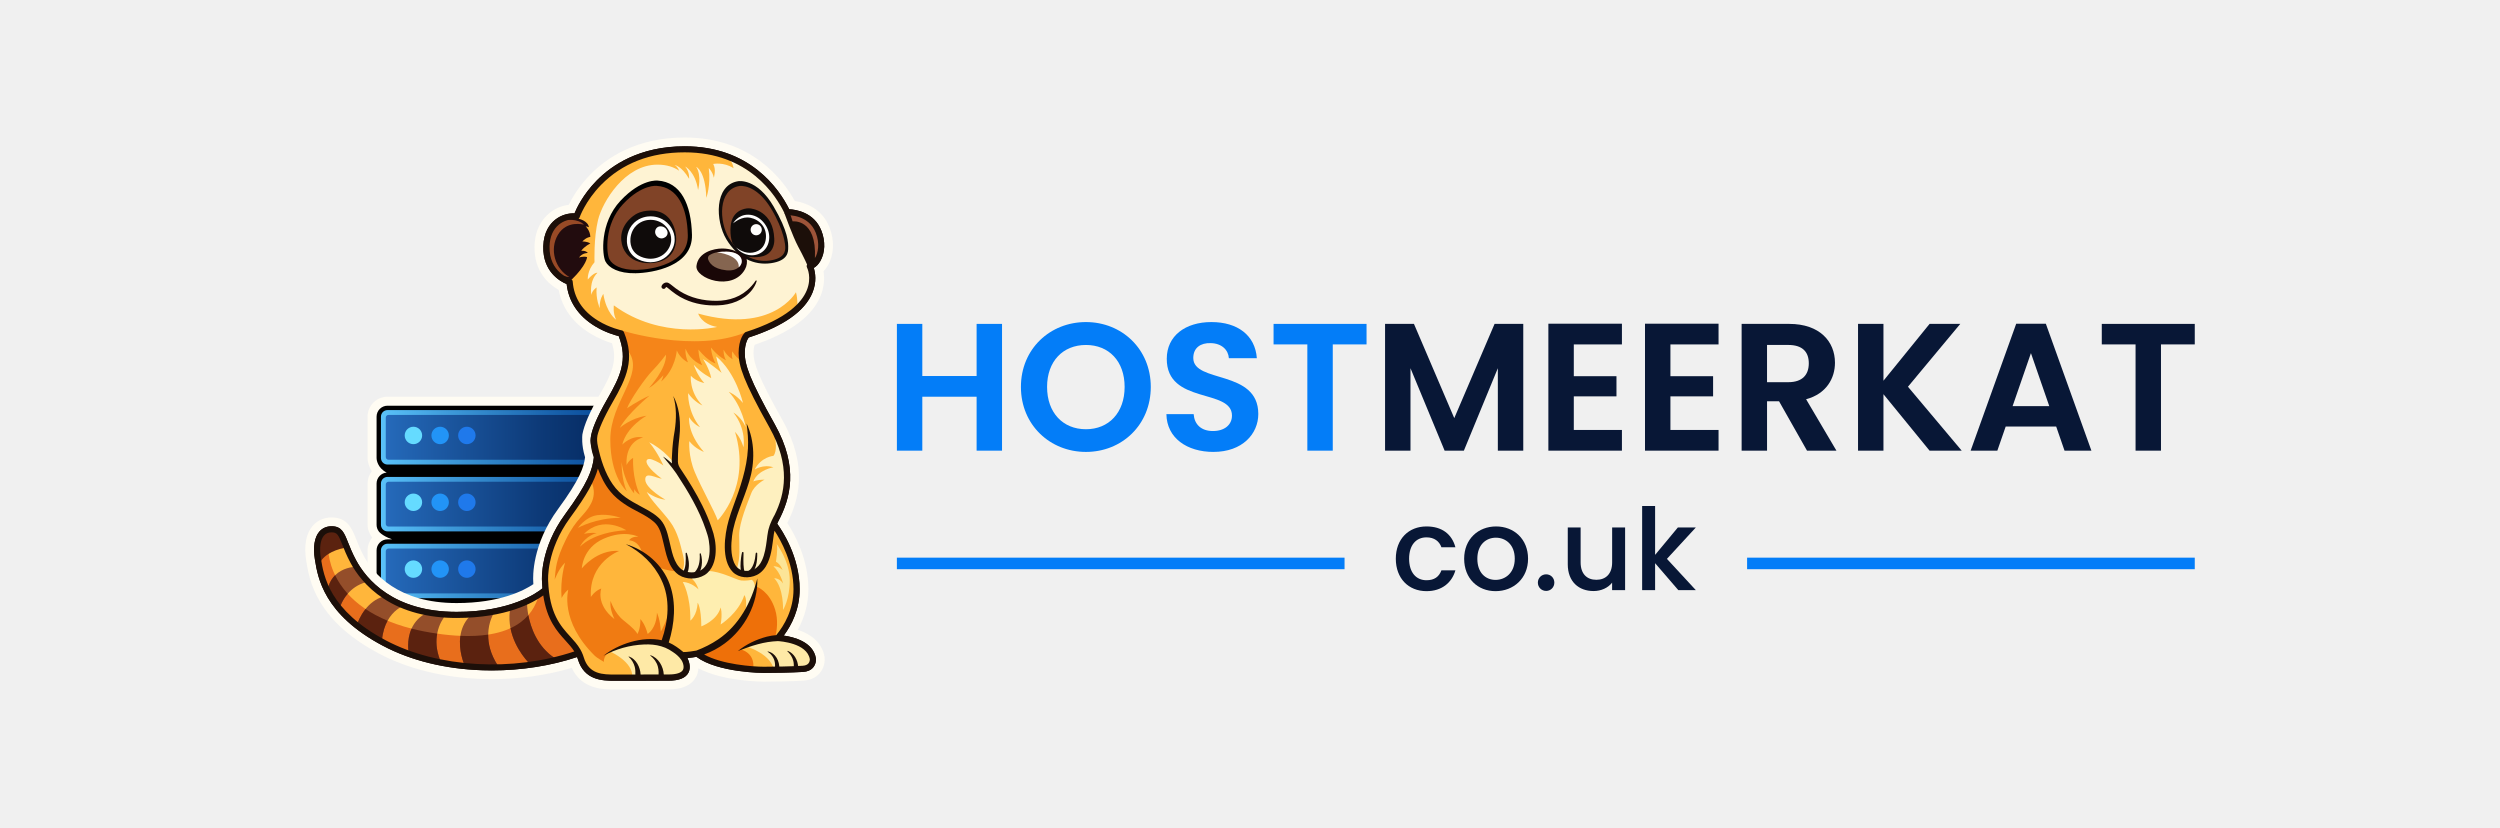
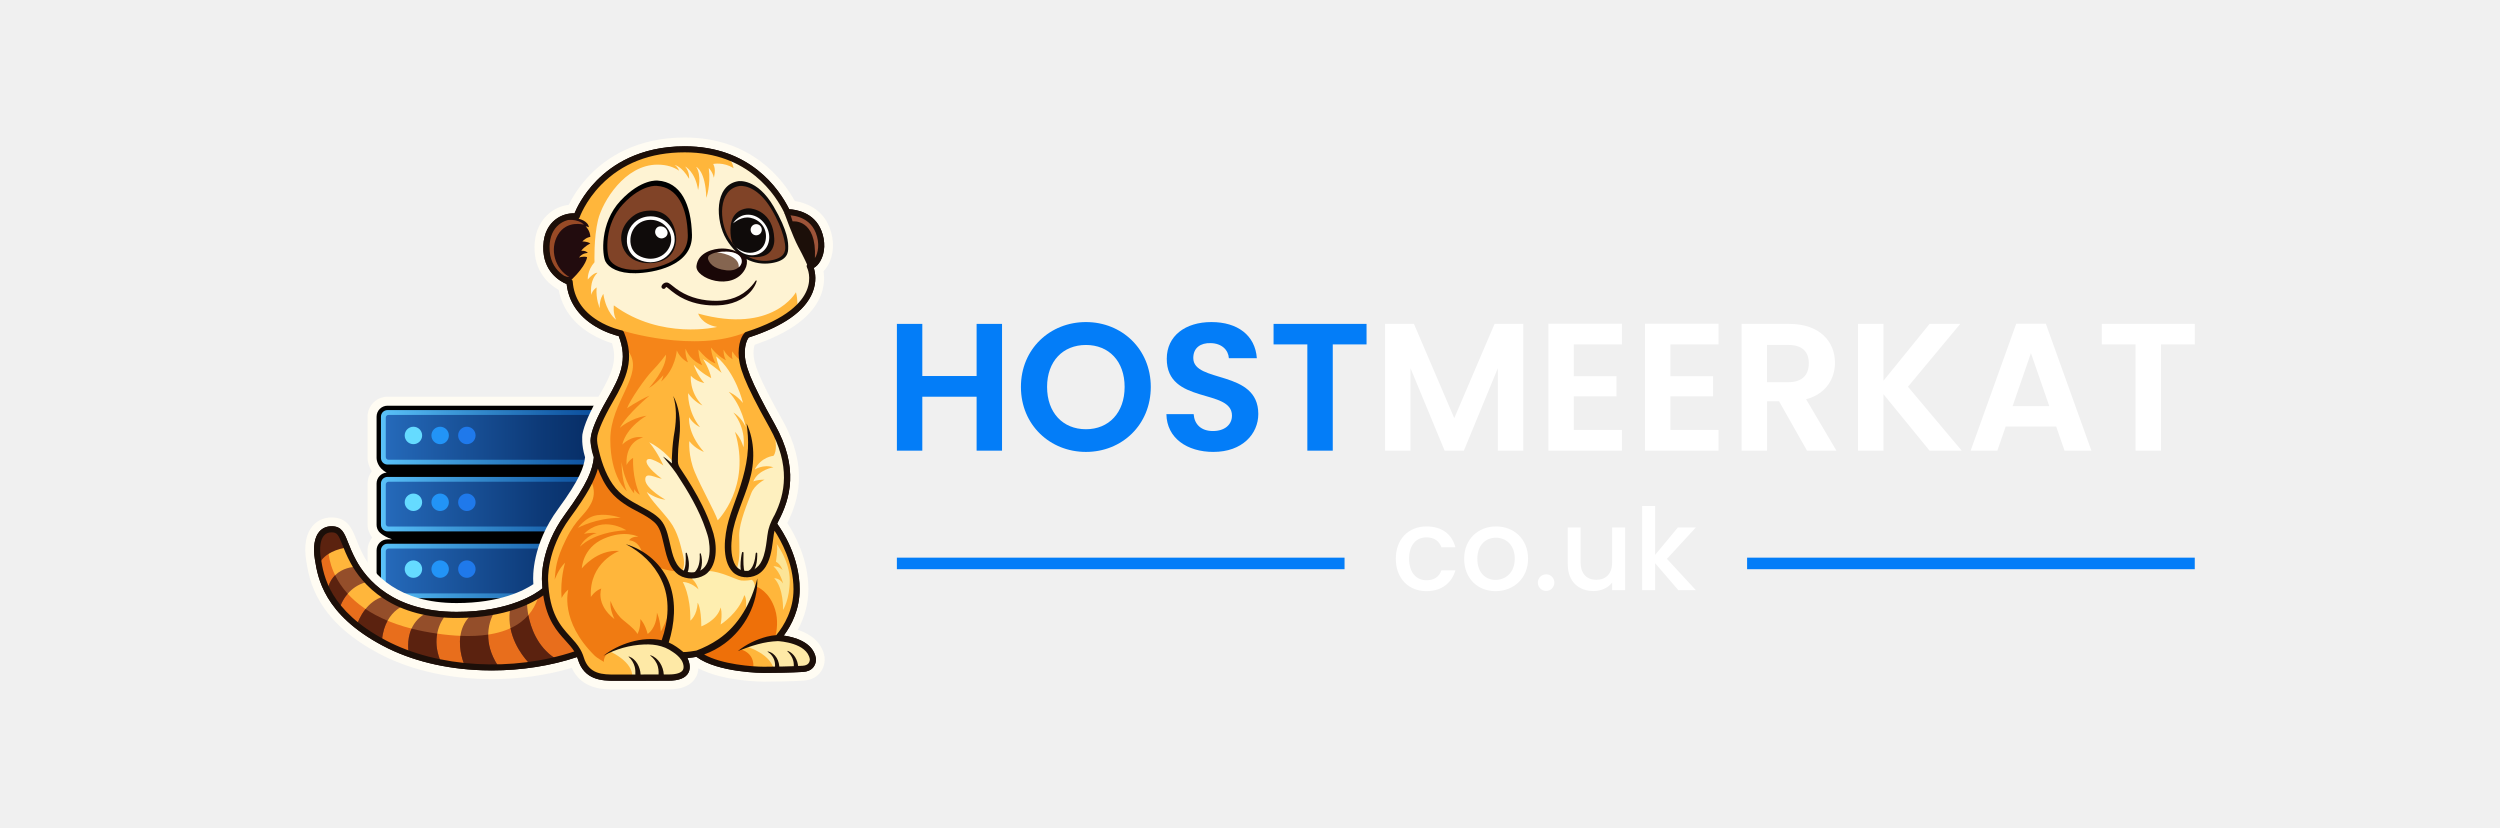
<svg xmlns="http://www.w3.org/2000/svg" xmlns:xlink="http://www.w3.org/1999/xlink" id="Layer_1" data-name="Layer 1" viewBox="0 0 1600 529.29">
  <defs>
    <style>
      .cls-1 {
        fill: url(#linear-gradient-2);
      }

      .cls-2 {
-         fill: #081736;
+         fill: #ffffff;
      }

      .cls-3 {
        fill: #1f79eb;
      }

      .cls-4 {
        fill: #fee9a6;
      }

      .cls-5 {
        fill: #fef2ca;
      }

      .cls-6 {
        fill: #5b220f;
      }

      .cls-7 {
        fill: #ffab30;
      }

      .cls-8 {
        fill: #fff;
      }

      .cls-9 {
        fill: #65dbff;
      }

      .cls-10 {
        fill: url(#linear-gradient-4);
      }

      .cls-11 {
        fill: #1c0f09;
      }

      .cls-12 {
        fill: #feeeb0;
      }

      .cls-13 {
        fill: #e86e1c;
      }

      .cls-14 {
        fill: #9e5439;
      }

      .cls-15 {
        fill: url(#linear-gradient-3);
      }

      .cls-16 {
        fill: url(#linear-gradient-5);
      }

      .cls-17 {
        fill: #fef0bf;
      }

      .cls-18 {
        fill: #0f0b0a;
      }

      .cls-19 {
        fill: #037df8;
      }

      .cls-20 {
        fill: #944e2a;
      }

      .cls-21 {
        fill: #ee7009;
      }

      .cls-22 {
        fill: #fce597;
      }

      .cls-23 {
        fill: #190707;
      }

      .cls-24 {
        fill: #220c0e;
      }

      .cls-25 {
        fill: #804327;
      }

      .cls-26 {
        fill: #ffb63b;
      }

      .cls-27 {
        fill: #fffefd;
      }

      .cls-28 {
        fill: #f58519;
      }

      .cls-29 {
        fill: #fef3d3;
      }

      .cls-30 {
        fill: url(#linear-gradient-6);
      }

      .cls-31 {
        fill: #2294f7;
      }

      .cls-32 {
        fill: #856550;
      }

      .cls-33 {
        fill: #984a26;
      }

      .cls-34 {
        fill: #f07b12;
      }

      .cls-35 {
        fill: #fffcf3;
      }

      .cls-36 {
        fill: url(#linear-gradient);
      }
    </style>
    <linearGradient id="linear-gradient" x1="243.81" y1="279.88" x2="394.21" y2="279.88" gradientTransform="translate(39.13 598.9) rotate(-90)" gradientUnits="userSpaceOnUse">
      <stop offset="0" stop-color="#5ac2f9" />
      <stop offset=".28" stop-color="#3f9bda" />
      <stop offset=".76" stop-color="#165ea9" />
      <stop offset=".98" stop-color="#064797" />
    </linearGradient>
    <linearGradient id="linear-gradient-2" x1="246.9" y1="279.88" x2="391.13" y2="279.88" gradientUnits="userSpaceOnUse">
      <stop offset="0" stop-color="#266abb" />
      <stop offset=".05" stop-color="#2366b5" />
      <stop offset=".68" stop-color="#0d3a78" />
      <stop offset=".98" stop-color="#052a61" />
    </linearGradient>
    <linearGradient id="linear-gradient-3" y1="322.65" y2="322.65" gradientTransform="translate(-3.64 641.67) rotate(-90)" xlink:href="#linear-gradient" />
    <linearGradient id="linear-gradient-4" y1="322.65" y2="322.65" xlink:href="#linear-gradient-2" />
    <linearGradient id="linear-gradient-5" y1="365.42" y2="365.42" gradientTransform="translate(-46.41 684.43) rotate(-90)" xlink:href="#linear-gradient" />
    <linearGradient id="linear-gradient-6" y1="365.42" y2="365.42" xlink:href="#linear-gradient-2" />
  </defs>
  <g>
    <g>
      <path class="cls-35" d="M402.76,293.11c0,3.1-1.11,5.94-2.96,8.16,1.85,2.21,2.96,5.05,2.96,8.15v26.46c0,3.09-1.12,5.94-2.96,8.15,1.85,2.21,2.96,5.06,2.96,8.16v26.46c0,7.03-5.72,12.75-12.75,12.75h-142c-7.03,0-12.75-5.72-12.75-12.75v-26.46c0-3.1,1.12-5.94,2.95-8.16-2.09-2.75-2.67-5.39-2.82-6.31-.03-.22-.04-.35-.04-.35-.06-.49-.09-.99-.09-1.49v-26.46c0-2.94,1.02-5.67,2.72-7.84-2.24-3.37-2.6-6.57-2.65-7.12v-.03c-.05-.46-.08-.89-.08-1.32v-26.46c0-7.03,5.72-12.75,12.75-12.75h142c7.03,0,12.75,5.72,12.75,12.75v26.46Z" />
      <path d="M390.02,300.11c3.86,0,7-3.14,7-7v-26.46c0-3.86-3.14-7-7-7h-142.01c-3.86,0-7,3.14-7,7v26.46c0,.28.02.56.06.84v.02s.47,5.53,6.42,8.48c-3.61.27-6.48,3.29-6.48,6.97v26.46c0,1.55.51,2.97,1.36,4.13h0s1.71,2.75,8.57,5.17h-2.93c-3.86,0-7,3.14-7,7v26.46c0,3.86,3.14,7,7,7l141.29,4.13c3.86,0,7.72-7.27,7.72-11.13v-26.46c0-3.86-3.14-7-7-7h-30.49v-2.31h30.49c3.86,0,7-3.14,7-7v-26.46c0-3.86-3.14-7-7-7h-4.93l3.11-2.31h1.81Z" />
      <g>
        <path class="cls-36" d="M305.78,204.68h26.46c2.32,0,4.2,1.88,4.2,4.2v142.01c0,2.32-1.88,4.2-4.2,4.2h-26.46c-2.32,0-4.2-1.88-4.2-4.2v-142.01c0-2.32,1.88-4.2,4.2-4.2Z" transform="translate(598.9 -39.13) rotate(90)" />
        <rect class="cls-1" x="246.9" y="265.54" width="144.23" height="28.69" rx="1.71" ry="1.71" />
        <circle class="cls-9" cx="264.59" cy="278.69" r="5.58" />
        <circle class="cls-31" cx="281.69" cy="278.69" r="5.58" />
        <circle class="cls-3" cx="298.79" cy="278.69" r="5.58" />
      </g>
      <g>
        <path class="cls-15" d="M305.78,247.45h26.46c2.32,0,4.2,1.88,4.2,4.2v142.01c0,2.32-1.88,4.2-4.2,4.2h-26.46c-2.32,0-4.2-1.88-4.2-4.2v-142.01c0-2.32,1.88-4.2,4.2-4.2Z" transform="translate(641.67 3.64) rotate(90)" />
        <rect class="cls-10" x="246.9" y="308.31" width="144.23" height="28.69" rx="1.71" ry="1.71" />
        <circle class="cls-9" cx="264.59" cy="321.46" r="5.58" />
        <circle class="cls-31" cx="281.69" cy="321.46" r="5.58" />
        <circle class="cls-3" cx="298.79" cy="321.46" r="5.58" />
      </g>
      <g>
        <path class="cls-16" d="M305.78,290.22h26.46c2.32,0,4.2,1.88,4.2,4.2v142.01c0,2.32-1.88,4.2-4.2,4.2h-26.46c-2.32,0-4.2-1.88-4.2-4.2v-142.01c0-2.32,1.88-4.2,4.2-4.2Z" transform="translate(684.43 46.41) rotate(90)" />
        <rect class="cls-30" x="246.9" y="351.08" width="144.23" height="28.69" rx="1.71" ry="1.71" />
        <circle class="cls-9" cx="264.59" cy="364.23" r="5.58" />
        <circle class="cls-31" cx="281.69" cy="364.23" r="5.58" />
        <circle class="cls-3" cx="298.79" cy="364.23" r="5.58" />
      </g>
    </g>
    <path class="cls-35" d="M529.76,170.03c-.8,1.35-1.71,2.56-2.71,3.6.64,3.99.65,9.56-1.92,15.82-5.36,13.03-19.51,23.51-42.1,31.17-.37,1.02-.78,2.72-.78,5.25,0,6.49,2.95,15.26,18.52,43.02,16.87,30.1,10.2,51.78,3.08,65.8,4.76,7.25,13.52,23.22,13.52,42.43,0,8.99-2.33,17.83-6.78,25.96,9.67,3.17,15.76,9.24,17.1,17.32l.02.15c.01.11.03.26.04.44.12,1.33.24,5.84-3.08,9.77-1.74,2.05-4.96,4.54-10.53,4.86-7.67.44-18.24.64-25.32.64-1.15,0-25.91-.11-41.83-8.52-.11,1.86-.57,3.63-1.4,5.26-2.79,5.45-8.77,8.22-17.8,8.22-9.64,0-15.98.02-20.92.03h-3.01c-3.46.02-6.31.02-9.46.02h-1.03c-7.04,0-21.06,0-27.43-13.84-15.93,4.74-33.5,7.23-51.19,7.23-2.06,0-4.13-.03-6.17-.11-24.62-.82-47.46-6.45-66.05-16.27-17.28-9.13-29.91-20.19-37.54-32.87-6.49-10.79-8.04-20.49-8.96-26.29l-.06-.37c-1.54-9.54-.12-17.18,4.09-22.13,3-3.52,7.33-5.46,12.18-5.46,10.22,0,13.15,7.4,15.72,13.93l.04.1c1.13,2.86,2.54,6.41,4.75,10.53,6.06,11.3,21.84,30.24,59.48,30.24,27.89,0,43.32-8.17,49.12-12.1-.03-.57-.06-1.14-.08-1.7-.18-2.79-.91-23.45,15.92-46.42,14.15-19.31,16.5-26.95,17.25-33.11-.04-.15-.08-.29-.12-.44h-.01c-2.24-7.49-1.7-13.13-1.59-14.08,0-.03,0-.06.01-.09,1.13-6.17,4.76-14.47,11.21-25.68,7.75-13.47,11.23-21.51,7.73-32.66-3.44-1.07-8.63-3.02-13.91-6.26-11.12-6.81-18.05-16.4-20.2-27.89-5.93-3.3-15.9-11.35-15.45-28.07.31-11.29,5.36-17.7,9.54-21.1,4.39-3.57,8.99-4.86,12.34-5.28,2.28-4.62,6.56-11.94,13.68-19.25,10.58-10.87,29.67-23.82,60.51-23.82,42.45,0,62.73,26.53,70.5,40.64,6.28.98,17.34,4.48,22.21,16.9,3.32,8.47,2.9,17.62-1.12,24.48Z" />
    <path class="cls-11" d="M525.66,147.6c-4.65-11.88-16.57-13.49-20.56-13.69-6.46-12.95-25.07-40.28-66.93-40.28-28.89,0-46.67,12.04-56.49,22.13-8.49,8.73-12.61,17.39-14.01,20.79-3.48-.18-8.32.8-12.5,4.19-3.27,2.65-7.22,7.74-7.47,16.9-.45,16.39,11.02,22.55,14.96,24.18,1.21,11.1,7.41,20.37,18.02,26.86,6.53,4.01,12.85,5.82,15.3,6.43,5.96,15.26,1,25.83-7.19,40.07-7.19,12.5-10.74,21.2-10.84,26.55-.01.13-.02.26,0,.4,0,0,0,.01,0,.02.02,1.61.37,3.15.81,4.46,0,0,0,.01,0,.01.22,1.08.47,2.15.73,3.23.2.79.4,1.58.62,2.37-.8,8.09-3.63,16.71-18.41,36.86-16.06,21.91-14.94,41.49-14.84,42.8.06,1.63.16,3.18.3,4.66-3.59,2.97-20.33,15.05-54.93,15.05-40.56,0-57.77-20.8-64.42-33.19-2.39-4.46-3.87-8.21-5.07-11.22-2.47-6.26-4.1-10.39-10.51-10.39-3.23,0-5.96,1.21-7.91,3.49-3.07,3.6-4.08,9.85-2.83,17.58l.07.4c1.82,11.37,5.61,35.02,43.59,55.08,17.84,9.43,39.84,14.83,63.62,15.63,1.99.07,3.99.1,5.98.1,18.94,0,37.99-2.99,54.59-8.58.18.45.34.9.48,1.38,4.07,13.54,15.63,13.81,23.56,13.81h1.03c3.14,0,5.99,0,9.45-.02,5.36-.01,12.21-.03,23.94-.03,6.75,0,11.06-1.73,12.8-5.15,1.61-3.17.54-6.81-.64-9.33,2.19-.19,4.51-.56,5.76-.78,13.68,10.18,42.82,10.3,43.11,10.3,7.03,0,17.48-.2,25-.63,2.88-.17,5.09-1.14,6.57-2.88,2.06-2.44,1.82-5.39,1.78-5.72,0-.04,0-.07-.01-.11-1.75-10.57-14.21-13.66-20.59-14.56,5.07-6.81,10.19-16.85,10.19-29.64,0-20.7-11.11-37.46-14.39-41.95.23-.5.47-1.01.72-1.55h0s.02-.04.02-.05c7.64-14.43,13.29-34.26-2.23-61.94-16.27-29-19.24-38.17-19.24-45.77,0-6.02,1.87-9.01,2.52-9.88,22.19-7.18,35.91-16.82,40.78-28.67,2.88-7.01,1.8-12.88.85-15.85,1.55-.85,2.99-2.33,4.13-4.27,3.16-5.39,3.44-12.72.74-19.6Z" />
    <g>
      <path class="cls-26" d="M393.37,434.55c-7.39,0-18.57,0-22.48-13.01-.15-.51-.32-.99-.51-1.47l-.39-.98-1,.34c-16.57,5.58-35.32,8.52-54.24,8.52-1.98,0-3.98-.03-5.94-.1-23.61-.79-45.44-6.15-63.13-15.5-37.5-19.81-41.22-43.08-43.01-54.27l-.07-.41c-1.19-7.39-.27-13.32,2.58-16.67,1.72-2.02,4.16-3.09,7.06-3.09,5.64,0,7,3.44,9.47,9.68l.04.11c1.2,3.02,2.68,6.77,5.08,11.23,6.77,12.62,24.26,33.78,65.41,33.78,34.45,0,51.3-11.71,55.64-15.3l.46-.38-.05-.59c-.14-1.5-.23-3.05-.29-4.61-.06-.86-1.28-20.38,14.63-42.09,14.42-19.67,17.75-28.61,18.62-37.41l.02-.21-.06-.2c-.22-.78-.42-1.56-.61-2.34-.28-1.14-.51-2.16-.71-3.11v-.05l-.03-.09-.17-.84h-.09c-.28-1.01-.45-1.99-.5-2.93l.04-.04-.06-.49v-.03s0-.03,0-.03c0-.03,0-.08,0-.15v-.08c.1-5.17,3.6-13.68,10.7-26.02,8.38-14.56,13.41-25.29,7.26-41.04l-.21-.54-.56-.14c-2.38-.59-8.59-2.38-14.98-6.3-10.28-6.29-16.32-15.29-17.49-26.02l-.07-.66-.61-.25c-3.46-1.43-14.7-7.32-14.26-23.12.24-8.73,3.97-13.55,7.05-16.06,4.4-3.58,9.15-3.96,10.99-3.96.25,0,.5,0,.74.02l.79.04.3-.73c1.35-3.27,5.39-11.81,13.78-20.43,9.67-9.94,27.19-21.79,55.69-21.79,17.92,0,33.42,5.06,46.04,15.04,10.37,8.2,16.54,17.91,19.89,24.62l.29.59.65.03c3.47.17,15.13,1.63,19.57,12.98,2.57,6.56,2.32,13.53-.66,18.62-1.03,1.76-2.31,3.09-3.71,3.86l-.81.44.28.88c.88,2.75,1.94,8.37-.82,15.09-4.74,11.53-18.23,20.96-40.09,28.03l-.33.11-.21.28c-.83,1.09-2.75,4.3-2.75,10.56,0,7.8,3,17.1,19.38,46.31,15.83,28.25,8.91,48.19,2.27,60.76l-.02.02-.19.39h0s-.9,1.95-.9,1.95l.39.53c3.33,4.55,14.17,20.98,14.17,41.29,0,12.88-5.42,22.86-9.97,28.97l-1.13,1.52,1.87.26c6.64.93,18.02,3.94,19.64,13.61v.09s.31,2.7-1.51,4.86c-1.27,1.5-3.22,2.34-5.78,2.49-7.53.43-17.95.63-24.93.63-.29,0-29.06-.11-42.44-10.08l-.39-.29-.48.08c-.94.16-3.37.57-5.67.77l-1.6.14.69,1.46c1.08,2.28,2.06,5.58.66,8.34-1.53,3.01-5.51,4.54-11.8,4.54-9.62,0-15.96.02-20.89.03h-3.05c-3.46.02-6.31.02-9.45.02h-1.03Z" />
      <path class="cls-13" d="M210.1,351.01s-1.83,45.9,73.35,55c44.36,5.37,57.86-11.14,61.48-25.58l4.7-1.92s-.69,10.19,4.25,17.31c4.95,7.12,9.3,13.31,9.3,13.31l5.14,4.7-.77,4.45-28.12,6.95-36.9,2.05-45.01-9.4-36.45-22.11-16.19-29.92-1.53-10.93,5.8-6.98.94,3.07Z" />
      <path class="cls-34" d="M380.73,419.76c-22.82-22.32-17.02-42.37-17.02-42.37-2.57,1.85-4.29,5.34-4.29,5.34-1.06-11.87,2.24-22.62,2.24-22.62-4.22,3.96-6.66,10.88-6.66,10.88.66-6.92.53-12.2,7.25-25.85,6.73-13.65,11.87-14.9,16.05-22.95,4.17-8.05-.44-15.09-.44-15.09l4.7-10.5s2.18,6.43,2.67,6.73,6.63,12.17,12.56,15.83c5.94,3.66,10.68,7.32,16.42,9.6,5.74,2.28,9.69,8.41,11.57,16.22s5.34,18.4,5.34,18.4l.44,2.15s-4.14-.27-8.62-1.9c-4.48-1.63-12.34-10.92-12.34-10.92,0,0-1.64-6.34-7.97-6.93,0,0,1.38-2.57,5.84-2.28,0,0-8.61-4.65-22.16,1.29-13.55,5.94-13.95,18.99-13.95,18.99,0,0,9.69-12.27,23.94-11.18,0,0-19.46,7.12-18.14,29.48,0,0,2.41-3.96,6.66-5.44,0,0-3.78,10.19,8.45,19.59,0,0-3.3-6.43-2.51-11.67,0,0,2.47,7.91,8.41,12.56,5.94,4.65,8.21,7.32,8.8,8.61,0,0,1.98-3.07,1.88-9.5,0,0,2.88,2.7,4.65,9.5,0,0,5.64-3.36,5.94-13.55,0,0,2.14,4.22,2.47,12.07,0,0,5.28-9.5,5.8-15.3l-2.24,21.43-11.08.69-12.27,1.19-12.76,5s-4.25,2.18-3.86,6.33c0,0-4.7-2.72-5.8-3.81Z" />
      <path class="cls-5" d="M415.55,283.08s11.08,5.28,17.21,15.63l12.6,21.57,7.91,17.15,3.03,11.81-3.36,13.12-3.43,3.36-6.46,1.25-6.46-1.25s2.24-3.63.59-10.22c-1.65-6.59-3.3-14.9-8.38-21.7s-12.07-13.52-14.9-18.93c0,0,5.41,4.29,12,4.95,0,0-12.66-7.06-12.93-12.73-.26-5.67,7.06-.99,10.62-.73,0,0-5.21-3.56-8.31-7.65-3.1-4.09-1.06-5.74,2.04-4.62,3.1,1.12,6.46,3.1,7.25,3.89,0,0-3.23-7.85-9.04-14.9Z" />
      <polygon class="cls-11" points="503.95 136.14 499.88 136.29 513.05 168.45 518 170.27 521.07 168.73 525.92 161.07 524.23 146.95 511.67 136.14 505.44 135.55 503.95 136.14" />
      <path class="cls-28" d="M474.56,231.15c.25-.98.51-1.94.8-2.9.07-.85.2-1.69.29-2.48.11-.94.24-1.87.37-2.81-.02-.1-.03-.21-.05-.31-.09-.45.02-.84.24-1.14.21-1.74.36-3.47.24-5.24-.06-.92.62-1.37,1.33-1.37-.07-.69-.2-1.37-.42-2.07-.02-.05-.02-.1-.03-.16-32.94,13.55-79.53-1.19-79.53-1.19l1.01,5.98,1.68,4.35,1.94,3.46c10.15,14.44-11.83,31.66-11.83,56s10.58,33.14,10.58,33.14c-3.56-7.42-3.36-18.7-3.36-18.7,1.98,13.95,8.11,20.11,8.11,20.11-.33-1.12.13-2.8.13-2.8.86,2.28,3.43,3.56,3.43,3.56-5.14-11.08-4.29-23.54-4.29-23.54-3.1,1.85-4.22,4.62-4.22,4.62-.79-15.89,10.68-17.67,10.68-17.67-7.58-1.71-13.39,4.55-13.39,4.55,2.77-11.54,15.5-18.47,15.5-18.47-10.42,1.58-17.08,7.78-17.08,7.78,4.95-9.17,19.06-20.71,19.06-20.71-8.57,3.89-14.44,8.18-14.44,8.18,2.04-5.61,11.87-19.65,16.22-24.07,4.35-4.42,8.71-10.29,8.71-10.29.4,9.1-10.88,21.3-10.88,21.3,3.89-2.04,9.23-8.11,9.23-8.11-.26,1.45-1.45,4.02-1.45,4.02,9.17-7.78,10.02-19.85,10.02-19.85,2.44,5.54,7.12,7.58,7.12,7.58-2.11-5.34-1.52-8.73-1.52-8.73,3.17,8.09,10.68,10.51,10.68,10.51-2.37-4.02-2.44-9.96-2.44-9.96,6.59,7.98,10.95,8.84,10.95,8.84-2.64-4.81-2.97-10.16-2.97-10.16,5.01,6.27,9.69,8.18,9.69,8.18-1.78-2.84-1.58-6.79-1.58-6.79,2.31,4.42,5.8,6.13,5.8,6.13-.92-2.57-.2-5.08-.2-5.08,1.47,2.64,3.69,4.73,5.86,6.3Z" />
      <path class="cls-12" d="M436.98,372.48s5.05,8.31,4.85,24.73c0,0,4.35-3.26,4.65-11.48,0,0,2.28,2.57,2.37,15.14,0,0,9.99-3.56,12.37-12.07,0,0,1.29,3.46,0,10.88,0,0,11.45-7.22,15.14-18.8,0,0,2.15,2.04.69,10.39,0,0,10.19-15.23,4.15-20.18,0,0-3.61.74-6.73.45-3.12-.3-13.4-6.08-21.27-6.08l-8.71,3.86-.94.4-.84.6s2.72,1.92,4.35,6.92c0,0-4.55-4.7-10.09-4.75Z" />
      <path class="cls-29" d="M392.86,195.48s-.73,4.9,1.45,9.12c0,0-6.2-4.09-8.18-16.49,0,0-2.57,3.23-2.31,9.1,0,0-2.64-5.87-1.98-13.26,0,0-2.97,1.91-3.36,4.81,0,0-1.71-8.71,3.89-14.18,0,0-1.98-.53-6.2,4.29,0,0-.43-5.74,4.32-11.03,0,0-.59-15.51,2.28-27.17s17.11-35.3,37.99-35.3c6.07,0,10.54,1.6,13.85,3.88,0,0-.69-2.43-2.86-3.62,0,0,4.35.43,9.27,8.8,0,0,.46-4.35-2.54-7.88,0,0,6.5,3.2,8.28,15.07,0,0,2.51-9.04-1.19-14.84,0,0,5.94,2.37,6.46,19.85,0,0,2.97-7.78,1.58-19.06,0,0,2.57,2.44,3.23,6.2,0,0,1.71-5.14-.4-8.84,0,0,6.79-1.38,12.99,2.7,0,0-.26-4.02-3.56-6.53l22.46,13.65,14.25,18.53-.48,3.38s5.33,14.82,8.69,21.09c3.36,6.27,6.33,12.41,7.25,15.31s.59,11.27.4,11.67-5.54,10.73-5.54,10.73l-1.25.81-1.38.59s.46-5.01-.86-9.83c0,0-14.84,26.97-62.59,13.65,0,0,1.99,6.86,12.14,8.57,0,0-35.75,8.53-66.09-13.81Z" />
      <path class="cls-21" d="M484.51,375.61s7.94,2.77,11.57,14.51c2.04,6.59,1.18,13.34.05,18l-15.68,4.62-5.92,3.05s8.62,1.96,7.57,11.98l-16.88-2.51-9.96-2.84-5.41-1.91-.33-3.3,6.66-3.3,13.45-10.09,5.54-8.38,4.68-7.72,2.73-8.24,1.93-3.89Z" />
      <path class="cls-4" d="M478.92,414.2s14.35,4.47,16.33,14.37l17.81-.79,6.92-3.17v-2.28l-2.57-7.32-9.69-5.14-10.41-1.38-9.14,1.98-7.91,2.38-1.33.94v.42Z" />
      <path class="cls-17" d="M496.26,281.16s1.27,7.53-1.26,10.59c0,0-7.86.59-12.02,8.8,0,0,5.44-3.66,12.02-1.48,0,0-9.84,1.48-12.91,9.1,0,0,1.52-1.09,7.24-1.19,0,0-6.45,3.17-8.53,8.71-2.08,5.54-7.72,18.5-7.72,26.81s.89,13.75-1.48,21.47l4.75,3h4.45l6.03-3.69,4.85-9.1,1.88-13.85,3.66-9.2,4.15-9.99,2.57-9,.2-6.23-.4-9.3-3.36-10.78-2.08-4.15-1.09-1.12-.97.62Z" />
      <path class="cls-4" d="M391.16,417.31s13.87,6.31,13.48,15.71l14.84,1.38,12.96-.99,6.33-2.97v-5.84l-2.28-6.83-8.31-4.75-8.31-1.78h-12.56l-8.84,2.37-6.1,2.41-1.24.9.03.38Z" />
      <path class="cls-5" d="M459.34,333.01s21.63-21.37,11.08-56.59c0,0,3.5,3.17,5.41,9.83,0,0,2.11-11.45-6.46-22.21,0,0,5.21,2.89,7.91,9.42,0,0-2.31-13.65-10.88-22.69,0,0,4.55,1.65,9.1,7.12,0,0-4.42-19.26-17.15-29.81,0,0,1.12,6.13,3.5,10.55,0,0-8.77-7.19-11.87-8.77,0,0,4.02,5.94,5.21,12.13,0,0-6.25-2.97-11.18-8.51,0,0,1.88,6.28,6.73,11.67,0,0-5-.89-8.61-4.65,0,0-1.14,10.39,7.42,18.99,0,0-5.19-2.13-9.15-7.86,0,0-.54,11.67,7.62,21.76,0,0-4.11-1.68-6.97-6.33,0,0-1.43,9.84,9.45,22.16,0,0-5.64-2.03-9.35-6.88,0,0-.79,9.63,3.56,19.92,4.35,10.29,12.27,24.27,14.64,30.73Z" />
      <path class="cls-22" d="M501.15,390.38s.53-14.01-5.67-20.31c0,0,3.48-.16,5.68,3.4,0,0-1.51-6.73-6.16-11.08,0,0,3.17-.25,5.84,2.42,0,0-1.29-3.76-4.25-5.34,0,0,1.38-7.77.54-11.23,0,0,8.31,10.88,8.31,23.15s-4.29,18.99-4.29,18.99Z" />
      <path class="cls-7" d="M371.1,350.02s7.91-9.36,29.68-10.68c0,0-14.9-9.89-27.04,2.37,0,0,3.57-1.03,8.18-.53,0,0-6.99,1.32-10.82,8.84Z" />
      <path class="cls-7" d="M369.91,337.85s11.48-6.53,27.3-6.43c0,0-7.35-2.8-14.97-1.71-7.62,1.09-12.33,8.14-12.33,8.14Z" />
      <path d="M420.96,115.57s-10.49-1.38-23.87,12.93c-13.39,14.31-11.72,34.72-9.61,38.81,2.11,4.09,8.41,7.77,19.29,7.57,10.88-.2,36.57-4.44,36.09-24.55-.46-19.59-7.12-33.77-21.9-34.76Z" />
      <path class="cls-25" d="M420.35,118.96s-9.51-1.26-21.65,11.72-10.63,31.48-8.72,35.19c1.91,3.71,7.62,7.04,17.49,6.86,9.87-.18,33.16-4.03,32.73-22.26-.42-17.76-6.46-30.62-19.85-31.51Z" />
      <path class="cls-18" d="M432.63,150.62c.24,2.32.42,6.99-2.51,11.28-4.37,6.41-12.7,6.52-14.46,6.54-1.61.02-10.03.13-14.99-6.48-2.9-3.87-3.14-8.06-3.12-9.79.11-9.62,8.88-14.8,9.3-15.04,3.62-2.06,7.06-2.26,8.32-2.32,1.76-.09,5.73-.28,9.53,1.98,6.61,3.93,7.74,12.15,7.91,13.83Z" />
      <path class="cls-27" d="M416.31,167.85c-1.26,0-9.15-.26-13.11-6.58-1.8-2.88-1.94-5.72-1.99-6.79-.08-1.7.01-7.58,4.73-12,3.74-3.5,8.14-4.03,10.43-4.04h.05c1.85,0,6.47.39,10.38,3.93,1.54,1.4,5.12,5.28,5,11.09h0c-.08,3.44-1.42,6.69-3.9,9.41-4.04,4.43-9.39,4.96-11.51,4.98-.02,0-.05,0-.09,0ZM416.43,140.68h-.04c-1.96,0-5.73.46-8.91,3.44-4.02,3.76-4.1,8.8-4.03,10.25.05,1,.16,3.33,1.65,5.71,3.47,5.55,10.95,5.54,11.27,5.53,1.82-.02,6.44-.47,9.88-4.25,2.1-2.31,3.25-5.06,3.31-7.94h0c.11-4.89-2.94-8.19-4.26-9.38-3.33-3.02-7.28-3.35-8.87-3.35ZM430.68,153.44h0,0Z" />
      <path class="cls-8" d="M427.18,149.77c-.42,1.73-2.19,2.82-3.85,2.81-2.25-.02-4.03-2.08-4.06-4.09-.01-1.09.48-2.42,1.61-3.14.98-.62,2.02-.51,2.45-.47.35.04,1.47.2,2.45,1.09.19.17,1.9,1.77,1.4,3.81Z" />
      <g>
        <path class="cls-20" d="M355.27,421.34l-15.83,3.89s-10.01-9.26-12.73-23.19c-.67-3.41-.89-7.11-.43-11.02l.59-2.33,4.85-1.29,5.54-1.68.07,1.25s.04,2.7.8,6.7c1.46,7.66,5.56,20.11,17.1,27.65.01,0,.02.01.03.02Z" />
        <path class="cls-20" d="M318.57,425.9l-21.46-.68s-3.85-8.83-2.46-18.26c.61-4.19,2.25-8.5,5.72-12.21l6.82-1.88,8.91-.49s-3.55,5.36-3.65,13.78c-.07,5.49,1.32,12.29,6.13,19.75Z" />
        <path class="cls-20" d="M281.67,422.43l-1.72.13-1.45.11-12.71-2.97-.48-.2-3.73-1.58s-1.6-7.98,1.82-15.6c1.5-3.35,3.97-6.63,7.97-9.13l6.18-.4,4.85.89,1.73,1.53s-3.12,3.81-4.33,10.3c-.84,4.48-.77,10.24,1.86,16.9Z" />
        <path class="cls-20" d="M256.84,388.41s-5.1,2.17-8.79,8.86c-1.72,3.1-3.12,7.18-3.58,12.46l-2.26-1.13h-.01s-6.04-3.03-6.04-3.03l-2.43-2.12h-.01s-2.9-2.53-2.9-2.53l-1.98-2.08s1.5-4.55,5.1-9.05c2.6-3.26,6.3-6.49,11.32-7.96l5.89,2.77,4.41,2.92,1.28.89Z" />
        <path class="cls-20" d="M234.19,372.62c-5.36,1.47-9.11,4.42-11.66,7.38-3.63,4.2-4.86,8.4-4.86,8.4l-.71-.26-.67-.24s-1.73-2.32-2.03-2.67c-.3-.35-1.88-2.52-2.03-2.82-.15-.3-2.12-3.56-2.12-3.56v-3.19s.02-.08.03-.12c.93-3.21,2.51-5.61,4.33-7.39,4.87-4.8,11.41-5.22,11.41-5.22h1.34l6.97,9.69Z" />
        <path class="cls-6" d="M221.08,350.52c-4.87.91-8.33,2.4-10.77,3.94-4.31,2.71-5.43,5.56-5.43,5.56l-.67-.54s-.49-2.69-.85-4.52v-.02c-.15-.71-.27-1.29-.34-1.54-.25-.89,0-7.92,0-8.16s4.2-5.25,4.2-5.25l7.22-1.13,3.66,3.76,2.97,7.92Z" />
      </g>
      <path class="cls-18" d="M472.46,115.96s11.88-2.14,22.62,16.16c9.46,16.12,9.47,23.4,9.36,26.84-.07,2.08.07,7.89-11.01,9.48-11.08,1.6-21.53-3.65-28.56-15.3-7.02-11.66-7.98-34.71,7.58-37.18Z" />
      <g>
        <path class="cls-24" d="M370.36,140.01s5.88,1.18,6.57,5.44c0,0-.54-.35-2.13-.64,0,0,2.87,2.63,3.02,6.8,0,0-2.47.12-5.14,2.94,0,0,2.87-.15,5.14,1.24,0,0-3.86,1.88-5.84,4.75,0,0,2.77-.45,4.25,1.38,0,0-3.36-.25-5.69,2.92,0,0,2.62-1.04,5.19-.3,0,0-.15,4.94-9.89,14.44l-5.74-1.68-5.69-4.85-2.97-5.44-1.09-7.07,1.34-10.29,2.67-4.7,4.2-2.97,3.22-1.97h3.31l3.51-.2,1.74.2Z" />
        <path class="cls-33" d="M373.72,143.81s-10.83-3.17-16.57,6.33c-5.74,9.5-1.83,22.06,7.22,27.11,0,0-2.32-.1-4.4-.69s-4.85-2.13-4.85-2.13l-4.8-9.4-.4-9.15,1.73-7.62,3.22-5.34,6.28-2.13s8.83-1.21,12.56,3.02Z" />
      </g>
      <path class="cls-25" d="M473.25,119.04s10.4-1.78,20.23,14.45c8.4,13.86,9.15,23.54,9.09,24.96-.08,2.04-.08,6.88-9.99,8.31-9.91,1.43-19.83-4.05-26.11-14.47-6.28-10.42-7.14-31.03,6.78-33.25Z" />
      <path class="cls-18" d="M495.56,154.06v.02c-.1,2.59-1.04,7.76-6.73,9.69-.02,0-.04.02-.07.02-.15.05-.3.1-.46.14-.03.01-.07.02-.11.03-4.38,1.24-9.86.69-13.86-.78l-5.42-7.31s-2-4.16-1.27-11.35c.98-9.73,8.71-11.21,11.54-11.21s15.61,2.24,16.34,19.26c.02.48.03.98.03,1.49Z" />
      <path class="cls-27" d="M469.17,142.99s2.9-5.59,9.63-5.59c7.42,0,13.52,7.3,13.52,14.34s-5.08,11.64-11.08,11.64-9.41-4.21-9.41-4.21l-.86-.89s3.97,3.52,8.95,3.52,10.31-3.05,10.31-10.67-6.65-11.95-12.04-11.95c-4.82,0-9.02,3.8-9.02,3.8Z" />
      <circle class="cls-27" cx="483.98" cy="147.02" r="3.58" />
      <path class="cls-23" d="M470.91,160.83s-3.41-1.79-8.7-1.79-15.42,2.33-16.47,11.13c-.97,8.14,22.99,16.63,31.03,2.23,1.2-2.15,1.62-4.69,1.01-7.09-.11-.44-.25-.87-.44-1.27l-2.27-.95-2.35-2.1-1.81-.17Z" />
      <path class="cls-32" d="M472.8,171.05c-1.65,1.43-4.34,2.32-7.88,1.95-8.8-.91-11.07-5-11.78-7.23-.22-.7.15-1.92.75-2.33,1.26-.85,2.75-1.56,5.06-1.98,1.58-.29,3.54-.43,6.08-.39,9.83.15,11.68,6.59,7.78,9.98Z" />
      <path class="cls-8" d="M472.8,171.05c.63-8.06-13.79-9.55-13.79-9.55l-.06-.04c1.58-.29,3.54-.43,6.08-.39,9.83.15,11.68,6.59,7.78,9.98Z" />
      <path class="cls-14" d="M507.27,141.68s15.53-2.02,14.27,23.52l3.42-2.63v-14.17l-6.31-8.11-5.75-2.9-6.67-1.06h-1.29l1.09,1.54,1.23,3.81Z" />
      <g>
        <path class="cls-6" d="M214.46,368.15c1.82,3.75,4.41,7.81,8.07,11.85-3.63,4.2-4.86,8.4-4.86,8.4l-.71-.26-6.82-12.6c.93-3.21,2.51-5.61,4.33-7.39Z" />
        <path class="cls-6" d="M233.95,389.78c4,2.68,8.66,5.21,14.1,7.48-1.72,3.1-3.12,7.18-3.58,12.46l-2.26-1.13h-.01s-8.47-5.15-8.47-5.15h-.01s-2.9-2.53-2.9-2.53l-1.98-2.08s1.5-4.55,5.1-9.05Z" />
        <path class="cls-6" d="M281.67,422.43l-1.72.13-14.64-3.06-3.73-1.58s-1.6-7.98,1.82-15.6c4.99,1.27,10.44,2.35,16.4,3.2-.84,4.48-.77,10.24,1.86,16.9Z" />
        <path class="cls-6" d="M312.44,406.14c-.07,5.49,1.32,12.29,6.13,19.75l-21.46-.68s-3.85-8.83-2.46-18.26c6.77.28,12.67-.03,17.8-.81Z" />
        <path class="cls-6" d="M355.24,421.33l-15.8,3.91s-10.01-9.26-12.73-23.19c4.93-2.27,8.64-5.17,11.42-8.37,1.46,7.66,5.56,20.11,17.1,27.65Z" />
      </g>
      <path class="cls-23" d="M423.46,182.94c.73-1.73,2.94-2.78,4.62-1.71,1.61,1,2.92,2.28,4.38,3.31,6.6,4.97,14.63,7.48,22.88,7.9,8.32.52,16.36-1.1,22.82-6.66,2.05-1.75,3.93-3.8,5.43-6.11.1-.19.35-.26.53-.14.14.09.2.26.15.41-.61,2.13-1.76,4.08-3.12,5.81-5.1,6.45-13.57,9.41-21.59,9.67-7.29.34-14.73-.83-21.39-3.91-3.98-1.77-7.57-4.5-10.84-7.26-.3-.23-.57-.44-.81-.57,0,0-.07-.04,0-.01.02,0,.05,0,.07,0,.03,0-.01,0-.01,0-.02,0-.05,0-.06,0-.07,0-.13.01-.23.09-.08.06-.17.16-.23.25-.02.02-.06.1-.04.05-.77,1.67-3.27.59-2.57-1.12h0Z" />
      <g>
        <path class="cls-11" d="M402.51,420.13c4.69,1.7,7.24,6.84,7.48,11.61.13,2.32-3.26,2.49-3.36.17.06-1.76.03-3.39-.39-5.12-.64-2.43-1.96-4.69-3.87-6.4-.14-.09-.02-.33.14-.27h0Z" />
        <path class="cls-11" d="M416.28,419.33c5.18,1.68,8.24,7.18,8.55,12.42.22,2.22-3.02,2.63-3.35.42-.04-.7.06-1.4.04-2.11-.04-1.09-.16-2.28-.46-3.34-.73-2.86-2.55-5.33-4.88-7.16-.12-.07-.03-.28.11-.24h0Z" />
        <path class="cls-11" d="M491.42,416.9c5.02,1.04,7.59,6.33,7.34,11.13,0,1.84-2.71,1.9-2.8.06.05-1.35.17-2.72-.06-4.06-.4-2.83-2.13-5.32-4.57-6.87-.15-.06-.08-.31.08-.27h0Z" />
        <path class="cls-11" d="M504.18,416.57c4.09,1.58,6.46,6.02,6.64,10.26.12,1.82-2.55,2.07-2.76.25,0-1.43,0-2.88-.4-4.27-.58-2.27-1.94-4.3-3.66-5.91-.18-.12-.02-.42.18-.34h0Z" />
      </g>
      <g>
        <path class="cls-11" d="M439.6,354.01c1.17,3.52,1.74,7.25.92,10.94-.29,1.39-2.16,5.43-4.14,3.53-.51-.61-.41-1.54.23-2.02,1.45-1.15,1.9-3.5,2.12-5.39.23-2.26.17-4.6.07-6.88-.04-.47.65-.63.8-.18h0Z" />
        <path class="cls-11" d="M448.54,354.38c1.42,4.91.86,10.76-2.78,14.62-1.26,1.35-3.3-.45-2.1-1.87,1.72-1.47,2.96-3.43,3.56-5.65.61-2.22.74-4.63.57-6.93-.07-.46.62-.61.75-.17h0Z" />
        <path class="cls-11" d="M475.86,353.76c-.06,3.25-.22,6.88.21,10.08.16,1.08.34,2.15.7,3.07.23.58-.06,1.24-.64,1.46-.6.23-1.27-.09-1.47-.7-1.06-3.5-.78-7.08-.39-10.63.14-1.15.34-2.29.61-3.42.06-.27.33-.43.6-.37.23.06.39.27.38.5h0Z" />
        <path class="cls-11" d="M484.64,354.14c.06,4.85-.49,11.45-5.39,13.95-.63.3-1.39.03-1.69-.6-.3-.63-.03-1.38.6-1.68,4.12-1.54,5.12-7.74,5.49-11.66.03-.62.95-.64.99,0h0Z" />
      </g>
    </g>
    <path class="cls-11" d="M525.66,147.6c-4.65-11.88-16.57-13.49-20.56-13.69-6.46-12.95-25.07-40.28-66.93-40.28-28.89,0-46.67,12.04-56.49,22.13-8.49,8.73-12.61,17.39-14.01,20.79-3.48-.18-8.32.8-12.5,4.19-3.27,2.65-7.22,7.74-7.47,16.9-.45,16.39,11.02,22.55,14.96,24.18,1.21,11.1,7.41,20.37,18.02,26.86,6.53,4.01,12.85,5.82,15.3,6.43,5.96,15.26,1,25.83-7.19,40.07-6.69,11.64-10.23,19.97-10.77,25.39h0s0,.03,0,.08c0,.05,0,.1-.01.15,0,.05,0,.12-.01.19-.02.25-.04.5-.04.74-.01.13-.02.26,0,.4,0,0,0,.01,0,.02,0,.19.02.38.04.57.07,2.17.48,5.81,2.06,10.16-.89,7.91-3.96,16.59-18.34,36.21-16.06,21.91-14.94,41.49-14.84,42.8.06,1.63.16,3.18.3,4.66-3.59,2.97-20.33,15.05-54.93,15.05-40.56,0-57.77-20.8-64.42-33.19-2.39-4.46-3.87-8.21-5.07-11.22-2.47-6.26-4.1-10.39-10.51-10.39-3.23,0-5.96,1.21-7.91,3.49-3.07,3.6-4.08,9.85-2.83,17.58l.07.4c1.82,11.37,5.61,35.02,43.59,55.08,17.84,9.43,39.84,14.83,63.62,15.63,1.99.07,3.99.1,5.98.1,18.94,0,37.99-2.99,54.59-8.58.18.45.34.9.48,1.38,4.07,13.54,15.63,13.81,23.56,13.81h1.03c3.14,0,5.99,0,9.45-.02,5.36-.01,12.21-.03,23.94-.03,6.75,0,11.06-1.73,12.8-5.15,1.61-3.17.54-6.81-.64-9.33,2.19-.19,4.51-.56,5.76-.78,13.68,10.18,42.82,10.3,43.11,10.3,7.03,0,17.48-.2,25-.63,2.88-.17,5.09-1.14,6.57-2.88,2.06-2.44,1.82-5.39,1.78-5.72,0-.04,0-.07-.01-.11-1.75-10.57-14.21-13.66-20.59-14.56,5.07-6.81,10.19-16.85,10.19-29.64,0-20.7-11.11-37.46-14.39-41.95.23-.5.47-1.01.72-1.55h0s.02-.04.02-.05c7.64-14.43,13.29-34.26-2.23-61.94-16.27-29-19.24-38.17-19.24-45.77,0-6.02,1.87-9.01,2.52-9.88,22.19-7.18,35.91-16.82,40.78-28.67,2.88-7.01,1.8-12.88.85-15.85,1.55-.85,2.99-2.33,4.13-4.27,3.16-5.39,3.44-12.72.74-19.6ZM246.97,409.86c-36.25-19.14-39.83-41.49-41.55-52.23l-.07-.41c-1.04-6.49-.33-11.74,1.95-14.41,1.21-1.42,2.82-2.11,4.92-2.11,3.59,0,4.38,1.64,6.86,7.9,1.23,3.11,2.76,6.97,5.26,11.64,3.43,6.39,9.91,15.56,21.3,22.95,12.59,8.17,28.26,12.31,46.58,12.31,31.76,0,49.04-9.76,55.47-14.41,2.37,15.86,8.9,23.03,14.29,28.96,2.12,2.33,4.06,4.46,5.57,6.88-39.44,13.2-87.32,10.5-120.59-7.07ZM521.54,165.21c-1.05,1.79-2.42,3-3.57,3.16-.63.08-1.18.48-1.47,1.04-.3.57-.3,1.24-.01,1.81.13.26,3.22,6.49-.22,14.73-3.09,7.41-12.33,18.02-38.83,26.5-.28.08-.53.24-.75.44-.41.38-3.98,4.01-3.98,13.01,0,8.28,3.05,17.93,19.74,47.68,13.8,24.61,9.85,42.59,3.34,55.92,0,0-.01.02-.03.06-.17.29-.94,1.61-1.8,3.46-.32.69-.65,1.46-.97,2.27-.11.27-.21.55-.31.83,0,.02-.01.03-.02.04-.02.04-.03.08-.05.13-.32.85-.57,1.7-.78,2.57-.03.12-.06.24-.08.36-.06.25-.12.5-.17.75-.39,1.93-.61,3.89-.85,5.8-.56,4.34-1.27,8.95-3.06,12.84-1.16,2.55-2.88,4.66-5.13,5.77-2.2,1.12-5.19,1.3-7.53.64-2.49-.68-4.19-2.58-5.22-4.96-2.18-5.2-1.95-11.47-1.26-17.1.76-5.99,2.67-11.67,4.74-17.35,2.09-5.75,4.44-11.51,6.24-17.55,3.69-11.94,3.67-25.65-1.69-37.05.73,5.35,1.15,10.6.87,15.95-.67,12.93-4.97,25.05-9.43,37.19-1.05,2.91-2.07,5.87-2.93,8.91-2.67,9.37-4.81,25.49,2.72,33.1,4.02,3.87,10.45,4.17,15.31,1.82,3.21-1.59,5.56-4.56,6.97-7.72,2.68-5.87,3.03-12.42,3.94-18.52.11-.74.25-1.42.42-2.09,4.05,6.17,12.15,20.61,12.15,37.46,0,13.1-5.88,23.11-11.03,29.36,0,0,0,0,0,0-2.07.18-4.11.49-6.1,1.01-6.7,1.78-13.12,4.81-18.49,9.2,4.2-1.68,8.43-3.17,12.76-4.36,4.2-1.15,8.53-1.85,12.84-2.01,1.43.08,18.66,1.2,20.46,11.55.02.27.03,1.69-.9,2.76-.76.87-2.03,1.37-3.78,1.47-7.43.43-17.79.62-24.77.62s-26.97-1.47-38.18-7.84c0,0,0,0-.01,0,4.69-1.73,9.19-4.09,13.2-7.09,12.81-9.43,21.39-25.58,20.84-41.6-3.76,15.31-11.83,30.14-25.12,39.08-4.28,2.9-8.95,5.22-13.85,7.1-1.75.33-5.98,1-8.34.96-2.85-2.33-5.91-4.63-9.36-6.13,3.71-11.97,4.92-25.25.63-37.22-4.48-12.51-15.54-22.04-28.12-25.69,9.74,4.96,18.07,12.85,22.73,22.76,5.9,12.13,4.59,26.21.24,38.71-12.42-2.73-27.85,2.36-37.34,9.98,7.93-4.36,16.97-6.89,25.97-7.26,3.86-.19,7.58.13,11.07,1.17.88.26,1.74.57,2.6.92,1.66.7,3.26,1.59,4.8,2.69.53.35,1.05.73,1.58,1.11,1.46,1.12,3.83,3.23,4.75,5.68.09.25.18.51.26.77.38,1.35.49,2.75-.07,3.85-1,1.97-4.22,3-9.3,3-11.73,0-18.58.02-23.95.03-3.46.01-6.3.02-9.44.02h-.52c-7.95,0-16.99.02-20.3-11.02-.16-.54-.34-1.05-.53-1.56-.48-1.28-1.05-2.46-1.7-3.56-1.77-3.06-4.06-5.58-6.45-8.2-6.23-6.85-13.3-14.62-14.12-35.74,0-.02,0-.05,0-.07-.01-.19-1.26-19.26,14.09-40.22,10.79-14.7,15.6-23.61,17.76-31.39,1.96,5.21,4.45,10.3,8.01,14.61,2.48,3.1,5.61,5.7,8.87,7.9,6.3,4.37,13.49,6.73,19.1,11.63,3.64,3.18,4.64,7.86,5.76,12.47,1.92,7.57,3.04,16.48,10,21.38,4.86,3.1,11.63,3.03,16.55.09,4.98-3.04,6.88-9.3,7.09-14.75.25-5.33-.78-10.58-2.61-15.56-1.66-4.84-3.66-9.61-5.94-14.18-3.95-7.97-8.67-15.63-13.61-23.01-1.13-1.59-1.98-3.11-2.02-5.05-.01-.63.05-3.86.07-4.59.03-5.05.92-9.97,1.21-14.98.32-7.64-.58-15.73-4.24-22.5,2.18,7.28,2,14.8.91,22.18-.91,5-1.47,10.08-1.68,15.15-.11,1.92-.27,3.92-.06,5.84-1.34-1.09-3.96-3.47-5.76-4.39,0,0,5.9,6.89,8.51,10.78.06.09.12.17.17.26.02.02.03.05.05.07,7.4,11.24,14.4,22.99,18.69,35.71.78,2.25,1.56,4.62,1.93,6.98.74,4.56.84,9.58-.87,13.85-.84,2.05-2.13,3.8-3.9,4.88-3.57,2.13-8.83,2.18-12.3-.04-5.64-4.01-6.69-12.62-8.34-19.01-1.16-5.08-2.71-10.86-6.91-14.45-2.04-1.87-4.29-3.31-6.54-4.6-6.67-3.76-13.3-6.66-18.67-11.92-5.86-5.71-9.63-14.37-11.97-22.9h0c-.29-1.03-.55-2.04-.78-3.05-.07-.29-.14-.57-.2-.86-.07-.29-.13-.58-.2-.86-.02-.08-.04-.16-.06-.25-.08-.35-.15-.71-.22-1.06,0,0,0-.01,0-.02-.12-.57-.23-1.13-.33-1.68-.47-2.77-.06-4.92,0-5.26.91-3.95,3.52-10.59,9.91-21.7,8.66-15.06,14.24-27.06,7.04-44.46-.25-.61-.79-1.04-1.44-1.17-.07-.02-7.57-1.55-15.16-6.22-9.96-6.14-15.4-14.55-16.17-25.01-.06-.82-.63-1.52-1.42-1.74-.14-.04-13.86-4.12-13.41-20.78.16-6.07,2.24-10.89,6.01-13.96,2.93-2.37,6.44-3.34,9.19-3.34.64,0,1.23.05,1.77.15.96.17,1.89-.38,2.21-1.29.04-.11,3.7-10.6,13.81-20.93,13.51-13.81,31.53-20.81,53.55-20.81,40.84,0,58.31,27.37,63.92,39.14.34.71,1.05,1.14,1.86,1.12.55-.03,13.5-.43,18.06,11.22,2.67,6.79,1.5,12.81-.47,16.18Z" />
  </g>
  <g>
    <g>
      <path class="cls-19" d="M625.03,253.9h-34.75v34.52h-16.27v-81.13h16.27v33.36h34.75v-33.36h16.27v81.13h-16.27v-34.52Z" />
      <path class="cls-19" d="M695,289.23c-22.9,0-41.61-17.2-41.61-41.61s18.71-41.5,41.61-41.5,41.5,17.2,41.5,41.5-18.48,41.61-41.5,41.61ZM695,274.71c14.64,0,24.76-10.58,24.76-27.08s-10.11-26.85-24.76-26.85-24.87,10.34-24.87,26.85,10.11,27.08,24.87,27.08Z" />
      <path class="cls-19" d="M776.6,289.23c-16.85,0-29.87-8.83-30.1-24.18h17.44c.46,6.51,4.77,10.81,12.32,10.81s12.2-4.07,12.2-9.88c0-17.55-41.84-6.97-41.73-36.38,0-14.65,11.86-23.48,28.59-23.48s28.01,8.48,29.06,23.13h-17.9c-.35-5.35-4.65-9.53-11.62-9.65-6.39-.23-11.16,2.91-11.16,9.53,0,16.27,41.61,7.21,41.61,35.8,0,12.79-10.23,24.29-28.71,24.29Z" />
      <path class="cls-19" d="M815.08,207.29h59.51v13.13h-21.62v68h-16.27v-68h-21.62v-13.13Z" />
      <path class="cls-2" d="M886.45,207.29h18.48l25.8,60.32,25.8-60.32h18.36v81.13h-16.27v-52.77l-21.74,52.77h-12.32l-21.85-52.77v52.77h-16.27v-81.13Z" />
      <path class="cls-2" d="M1038.03,220.43h-30.8v20.34h27.31v12.9h-27.31v21.5h30.8v13.25h-47.07v-81.25h47.07v13.25Z" />
      <path class="cls-2" d="M1099.87,220.43h-30.8v20.34h27.31v12.9h-27.31v21.5h30.8v13.25h-47.07v-81.25h47.07v13.25Z" />
      <path class="cls-2" d="M1145.09,207.29c19.53,0,29.29,11.27,29.29,24.87,0,9.88-5.46,19.88-18.48,23.36l19.41,32.89h-18.83l-17.9-31.62h-7.67v31.62h-16.27v-81.13h30.45ZM1144.5,220.77h-13.6v23.83h13.6c9.07,0,13.13-4.77,13.13-12.09s-4.07-11.74-13.13-11.74Z" />
      <path class="cls-2" d="M1205.41,252.27v36.15h-16.27v-81.13h16.27v36.38l29.52-36.38h19.64l-33.48,40.22,34.4,40.91h-20.57l-29.52-36.15Z" />
      <path class="cls-2" d="M1315.96,272.96h-32.31l-5.35,15.46h-17.09l29.17-81.25h18.95l29.17,81.25h-17.2l-5.35-15.46ZM1299.8,226l-11.74,33.94h23.48l-11.74-33.94Z" />
      <path class="cls-2" d="M1345.14,207.29h59.51v13.13h-21.62v68h-16.27v-68h-21.62v-13.13Z" />
    </g>
    <g>
      <path class="cls-2" d="M912.97,336.92c9.83,0,16.23,4.88,18.49,13.32h-8.95c-1.38-3.86-4.59-6.33-9.54-6.33-6.7,0-11.14,4.95-11.14,13.68s4.44,13.76,11.14,13.76c4.95,0,8.01-2.18,9.54-6.33h8.95c-2.26,7.86-8.66,13.32-18.49,13.32-11.5,0-19.65-8.15-19.65-20.75s8.15-20.67,19.65-20.67Z" />
      <path class="cls-2" d="M957.15,378.34c-11.43,0-20.09-8.15-20.09-20.75s9.03-20.67,20.45-20.67,20.45,8.08,20.45,20.67-9.32,20.75-20.82,20.75ZM957.15,371.13c6.19,0,12.3-4.44,12.3-13.54s-5.9-13.47-12.08-13.47-11.87,4.37-11.87,13.47,5.39,13.54,11.65,13.54Z" />
      <path class="cls-2" d="M989.54,378.19c-2.98,0-5.31-2.33-5.31-5.31s2.33-5.31,5.31-5.31,5.24,2.33,5.24,5.31-2.33,5.31-5.24,5.31Z" />
      <path class="cls-2" d="M1040.05,377.68h-8.3v-4.8c-2.62,3.42-7.13,5.39-11.86,5.39-9.39,0-16.52-5.9-16.52-17.11v-23.58h8.23v22.35c0,7.35,4,11.14,10.05,11.14s10.12-3.79,10.12-11.14v-22.35h8.3v40.11Z" />
      <path class="cls-2" d="M1050.97,323.82h8.3v31.3l14.56-17.54h11.5l-18.49,20.09,18.49,20.02h-11.21l-14.85-17.25v17.25h-8.3v-53.86Z" />
    </g>
    <g>
      <rect class="cls-19" x="574" y="356.9" width="286.51" height="7.39" />
      <rect class="cls-19" x="1118.14" y="356.9" width="286.51" height="7.39" />
    </g>
  </g>
</svg>
